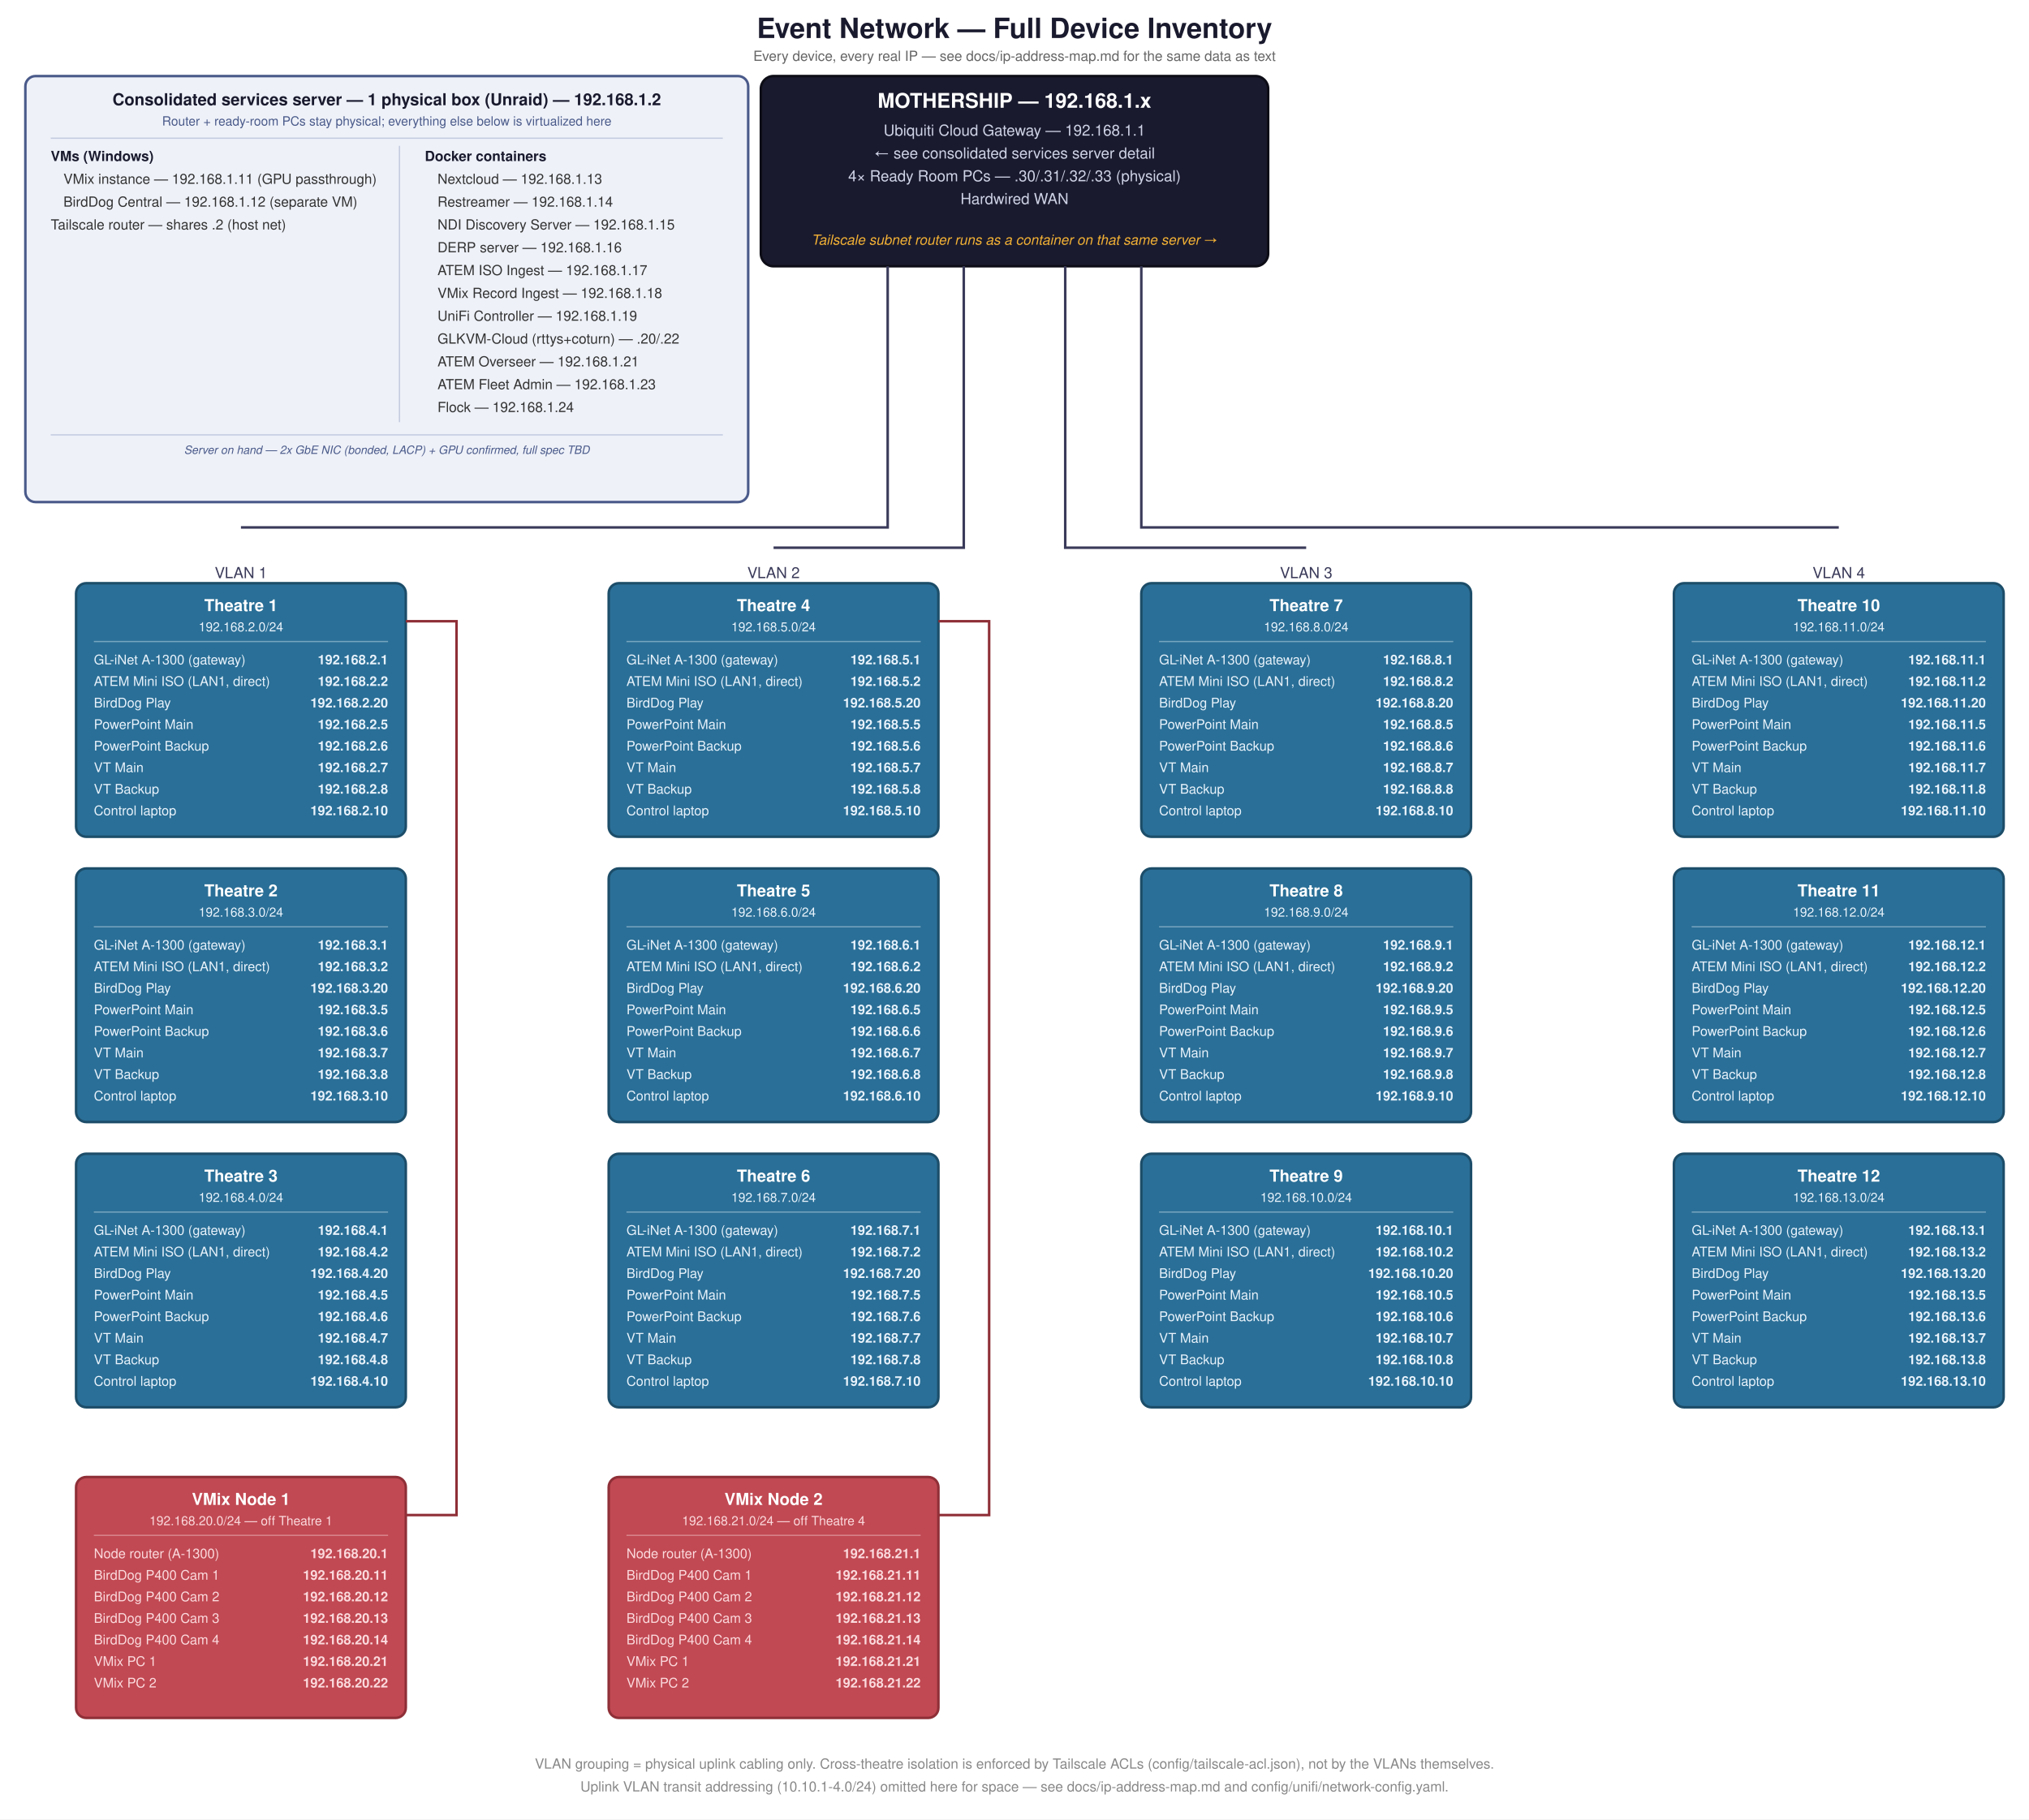
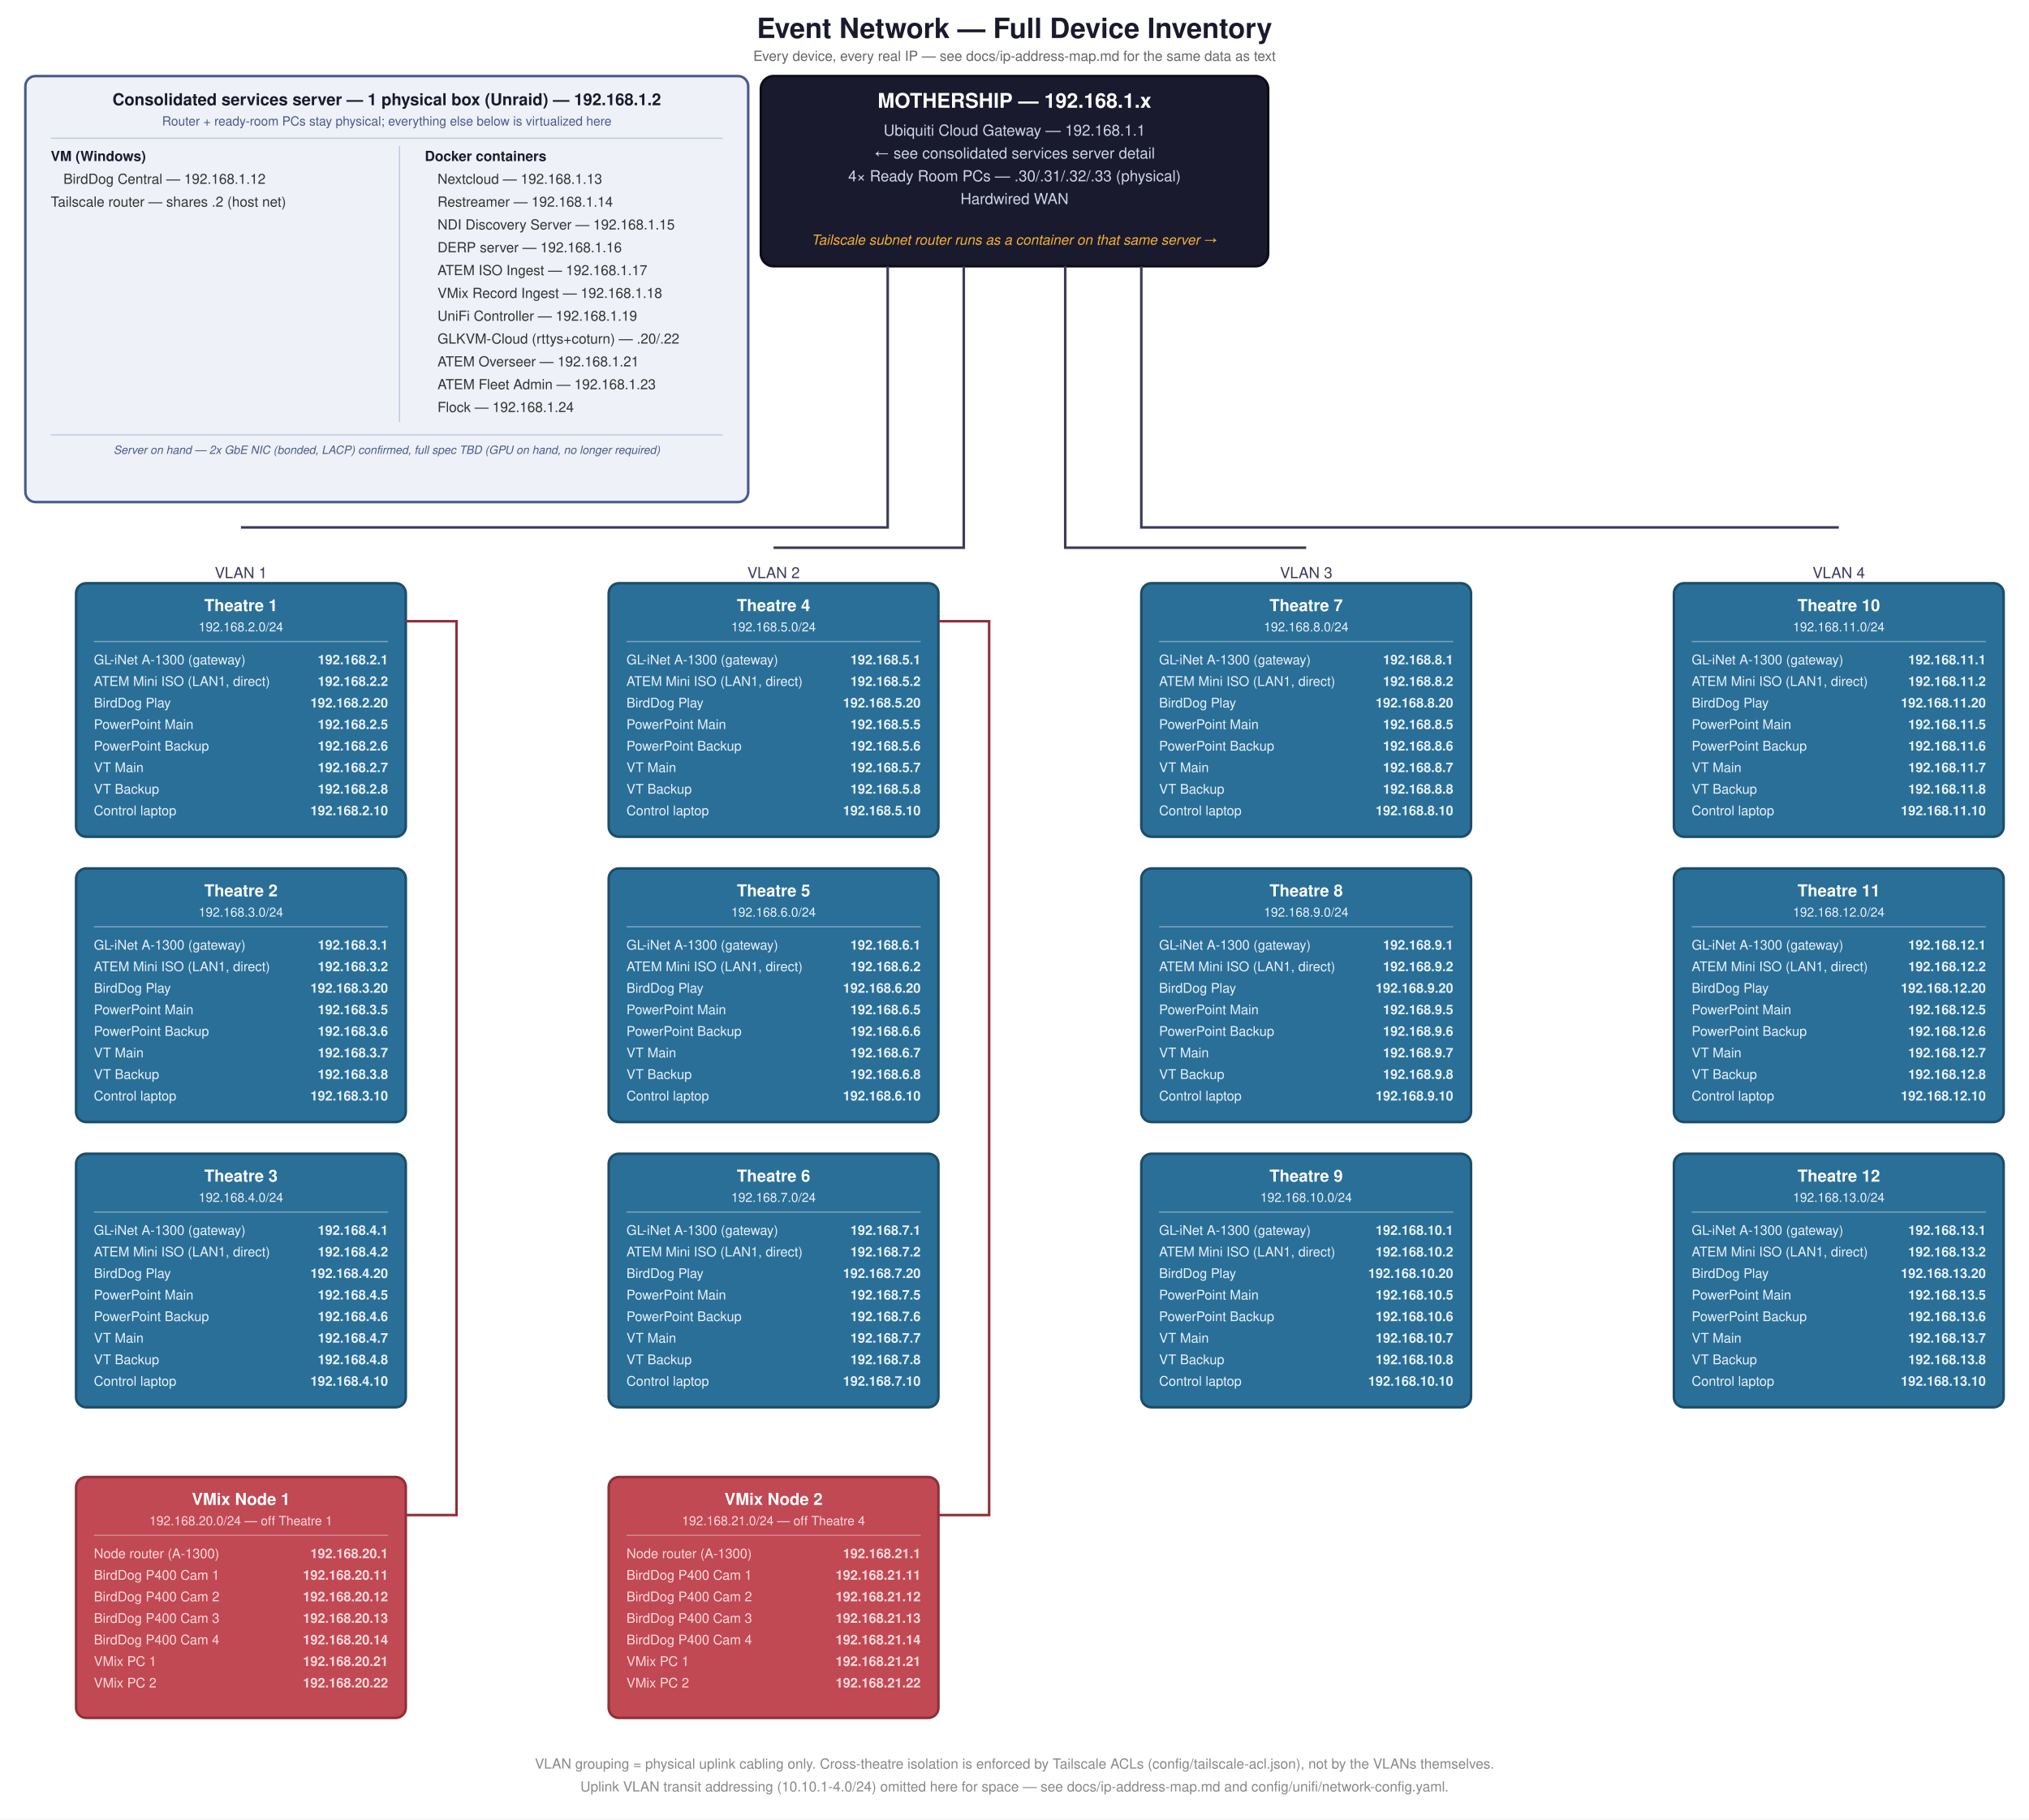
<svg xmlns="http://www.w3.org/2000/svg" viewBox="0 0 1600 1435" font-family="Helvetica, Arial, sans-serif">
  <rect x="0" y="0" width="1600" height="1435" fill="#ffffff" />
  <text x="800" y="30" text-anchor="middle" font-size="22" font-weight="bold" fill="#1a1a2e">Event Network — Full Device Inventory</text>
  <text x="800" y="48" text-anchor="middle" font-size="11" fill="#666">Every device, every real IP — see docs/ip-address-map.md for the same data as text</text>
  <g>
    <rect x="600" y="60" width="400" height="150" rx="10" fill="#1a1a2e" stroke="#0d0d17" stroke-width="2" />
    <text x="800" y="85" text-anchor="middle" font-size="16" font-weight="bold" fill="#ffffff">MOTHERSHIP — 192.168.1.x</text>
    <text x="800" y="107" text-anchor="middle" font-size="12" fill="#cfd3e6">Ubiquiti Cloud Gateway — 192.168.1.1</text>
    <text x="800" y="125" text-anchor="middle" font-size="12" fill="#cfd3e6">← see consolidated services server detail</text>
    <text x="800" y="143" text-anchor="middle" font-size="12" fill="#cfd3e6">4× Ready Room PCs — .30/.31/.32/.33 (physical)</text>
    <text x="800" y="161" text-anchor="middle" font-size="12" fill="#cfd3e6">Hardwired WAN</text>
    <text x="800" y="193" text-anchor="middle" font-size="11" fill="#f2b134" font-style="italic">Tailscale subnet router runs as a container on that same server →</text>
  </g>
  <g>
    <rect x="20" y="60" width="570" height="336" rx="8" fill="#eef1f8" stroke="#4a5a8a" stroke-width="2" />
    <text x="305" y="83" text-anchor="middle" font-size="13" font-weight="bold" fill="#1a1a2e">Consolidated services server — 1 physical box (Unraid) — 192.168.1.2</text>
    <text x="305" y="99" text-anchor="middle" font-size="10" fill="#4a5a8a">Router + ready-room PCs stay physical; everything else below is virtualized here</text>
    <line x1="40" y1="109" x2="570" y2="109" stroke="#c3cbe0" />
-     <text x="40" y="127" font-size="11" font-weight="bold" fill="#1a1a2e">VMs (Windows)</text>
-     <text x="50" y="145" font-size="11" fill="#333">VMix instance — 192.168.1.11 (GPU passthrough)</text>
-     <text x="50" y="163" font-size="11" fill="#333">BirdDog Central — 192.168.1.12 (separate VM)</text>
-     <text x="40" y="181" font-size="11" fill="#333">Tailscale router — shares .2 (host net)</text>
+     <text x="40" y="127" font-size="11" font-weight="bold" fill="#1a1a2e">VM (Windows)</text>
+     <text x="50" y="145" font-size="11" fill="#333">BirdDog Central — 192.168.1.12</text>
+     <text x="40" y="163" font-size="11" fill="#333">Tailscale router — shares .2 (host net)</text>
    <line x1="315" y1="115" x2="315" y2="333" stroke="#c3cbe0" />
    <text x="335" y="127" font-size="11" font-weight="bold" fill="#1a1a2e">Docker containers</text>
    <text x="345" y="145" font-size="11" fill="#333">Nextcloud — 192.168.1.13</text>
    <text x="345" y="163" font-size="11" fill="#333">Restreamer — 192.168.1.14</text>
    <text x="345" y="181" font-size="11" fill="#333">NDI Discovery Server — 192.168.1.15</text>
    <text x="345" y="199" font-size="11" fill="#333">DERP server — 192.168.1.16</text>
    <text x="345" y="217" font-size="11" fill="#333">ATEM ISO Ingest — 192.168.1.17</text>
    <text x="345" y="235" font-size="11" fill="#333">VMix Record Ingest — 192.168.1.18</text>
    <text x="345" y="253" font-size="11" fill="#333">UniFi Controller — 192.168.1.19</text>
    <text x="345" y="271" font-size="11" fill="#333">GLKVM-Cloud (rttys+coturn) — .20/.22</text>
    <text x="345" y="289" font-size="11" fill="#333">ATEM Overseer — 192.168.1.21</text>
    <text x="345" y="307" font-size="11" fill="#333">ATEM Fleet Admin — 192.168.1.23</text>
    <text x="345" y="325" font-size="11" fill="#333">Flock — 192.168.1.24</text>
    <line x1="40" y1="343" x2="570" y2="343" stroke="#c3cbe0" />
-     <text x="305" y="358" text-anchor="middle" font-size="9" fill="#4a5a8a" font-style="italic">Server on hand — 2x GbE NIC (bonded, LACP) + GPU confirmed, full spec TBD</text>
+     <text x="305" y="358" text-anchor="middle" font-size="9" fill="#4a5a8a" font-style="italic">Server on hand — 2x GbE NIC (bonded, LACP) confirmed, full spec TBD (GPU on hand, no longer required)</text>
  </g>
  <polyline points="700,210 700,416 190,416" fill="none" stroke="#3a3a5a" stroke-width="2" />
  <polyline points="760,210 760,432 610,432" fill="none" stroke="#3a3a5a" stroke-width="2" />
  <polyline points="840,210 840,432 1030,432" fill="none" stroke="#3a3a5a" stroke-width="2" />
  <polyline points="900,210 900,416 1450,416" fill="none" stroke="#3a3a5a" stroke-width="2" />
  <text x="190" y="456" text-anchor="middle" font-size="12" fill="#3a3a5a">VLAN 1</text>
  <text x="610" y="456" text-anchor="middle" font-size="12" fill="#3a3a5a">VLAN 2</text>
  <text x="1030" y="456" text-anchor="middle" font-size="12" fill="#3a3a5a">VLAN 3</text>
  <text x="1450" y="456" text-anchor="middle" font-size="12" fill="#3a3a5a">VLAN 4</text>
  <g>
    <rect x="60" y="460" width="260" height="200" rx="8" fill="#2a6f97" stroke="#1c4d69" stroke-width="2" />
    <text x="190" y="482" text-anchor="middle" font-size="13" font-weight="bold" fill="#ffffff">Theatre 1</text>
    <text x="190" y="498" text-anchor="middle" font-size="10" fill="#e8f2fb">192.168.2.0/24</text>
    <line x1="74" y1="506" x2="306" y2="506" stroke="#e8f2fb" stroke-opacity="0.4" />
    <text x="74" y="524" font-size="10.5" fill="#e8f2fb">GL-iNet A-1300 (gateway)</text>
    <text x="306" y="524" text-anchor="end" font-size="10.5" font-weight="bold" fill="#e8f2fb">192.168.2.1</text>
    <text x="74" y="541" font-size="10.5" fill="#e8f2fb">ATEM Mini ISO (LAN1, direct)</text>
    <text x="306" y="541" text-anchor="end" font-size="10.5" font-weight="bold" fill="#e8f2fb">192.168.2.2</text>
    <text x="74" y="558" font-size="10.5" fill="#e8f2fb">BirdDog Play</text>
    <text x="306" y="558" text-anchor="end" font-size="10.5" font-weight="bold" fill="#e8f2fb">192.168.2.20</text>
    <text x="74" y="575" font-size="10.5" fill="#e8f2fb">PowerPoint Main</text>
    <text x="306" y="575" text-anchor="end" font-size="10.5" font-weight="bold" fill="#e8f2fb">192.168.2.5</text>
    <text x="74" y="592" font-size="10.5" fill="#e8f2fb">PowerPoint Backup</text>
    <text x="306" y="592" text-anchor="end" font-size="10.5" font-weight="bold" fill="#e8f2fb">192.168.2.6</text>
    <text x="74" y="609" font-size="10.5" fill="#e8f2fb">VT Main</text>
    <text x="306" y="609" text-anchor="end" font-size="10.5" font-weight="bold" fill="#e8f2fb">192.168.2.7</text>
    <text x="74" y="626" font-size="10.5" fill="#e8f2fb">VT Backup</text>
    <text x="306" y="626" text-anchor="end" font-size="10.5" font-weight="bold" fill="#e8f2fb">192.168.2.8</text>
    <text x="74" y="643" font-size="10.5" fill="#e8f2fb">Control laptop</text>
    <text x="306" y="643" text-anchor="end" font-size="10.5" font-weight="bold" fill="#e8f2fb">192.168.2.10</text>
  </g>
  <g>
    <rect x="60" y="685" width="260" height="200" rx="8" fill="#2a6f97" stroke="#1c4d69" stroke-width="2" />
    <text x="190" y="707" text-anchor="middle" font-size="13" font-weight="bold" fill="#ffffff">Theatre 2</text>
    <text x="190" y="723" text-anchor="middle" font-size="10" fill="#e8f2fb">192.168.3.0/24</text>
    <line x1="74" y1="731" x2="306" y2="731" stroke="#e8f2fb" stroke-opacity="0.4" />
    <text x="74" y="749" font-size="10.5" fill="#e8f2fb">GL-iNet A-1300 (gateway)</text>
    <text x="306" y="749" text-anchor="end" font-size="10.5" font-weight="bold" fill="#e8f2fb">192.168.3.1</text>
    <text x="74" y="766" font-size="10.5" fill="#e8f2fb">ATEM Mini ISO (LAN1, direct)</text>
    <text x="306" y="766" text-anchor="end" font-size="10.5" font-weight="bold" fill="#e8f2fb">192.168.3.2</text>
    <text x="74" y="783" font-size="10.5" fill="#e8f2fb">BirdDog Play</text>
    <text x="306" y="783" text-anchor="end" font-size="10.5" font-weight="bold" fill="#e8f2fb">192.168.3.20</text>
    <text x="74" y="800" font-size="10.5" fill="#e8f2fb">PowerPoint Main</text>
    <text x="306" y="800" text-anchor="end" font-size="10.5" font-weight="bold" fill="#e8f2fb">192.168.3.5</text>
    <text x="74" y="817" font-size="10.5" fill="#e8f2fb">PowerPoint Backup</text>
    <text x="306" y="817" text-anchor="end" font-size="10.5" font-weight="bold" fill="#e8f2fb">192.168.3.6</text>
    <text x="74" y="834" font-size="10.5" fill="#e8f2fb">VT Main</text>
    <text x="306" y="834" text-anchor="end" font-size="10.5" font-weight="bold" fill="#e8f2fb">192.168.3.7</text>
    <text x="74" y="851" font-size="10.5" fill="#e8f2fb">VT Backup</text>
    <text x="306" y="851" text-anchor="end" font-size="10.5" font-weight="bold" fill="#e8f2fb">192.168.3.8</text>
    <text x="74" y="868" font-size="10.5" fill="#e8f2fb">Control laptop</text>
    <text x="306" y="868" text-anchor="end" font-size="10.5" font-weight="bold" fill="#e8f2fb">192.168.3.10</text>
  </g>
  <g>
    <rect x="60" y="910" width="260" height="200" rx="8" fill="#2a6f97" stroke="#1c4d69" stroke-width="2" />
    <text x="190" y="932" text-anchor="middle" font-size="13" font-weight="bold" fill="#ffffff">Theatre 3</text>
    <text x="190" y="948" text-anchor="middle" font-size="10" fill="#e8f2fb">192.168.4.0/24</text>
    <line x1="74" y1="956" x2="306" y2="956" stroke="#e8f2fb" stroke-opacity="0.4" />
    <text x="74" y="974" font-size="10.5" fill="#e8f2fb">GL-iNet A-1300 (gateway)</text>
    <text x="306" y="974" text-anchor="end" font-size="10.5" font-weight="bold" fill="#e8f2fb">192.168.4.1</text>
    <text x="74" y="991" font-size="10.5" fill="#e8f2fb">ATEM Mini ISO (LAN1, direct)</text>
    <text x="306" y="991" text-anchor="end" font-size="10.5" font-weight="bold" fill="#e8f2fb">192.168.4.2</text>
    <text x="74" y="1008" font-size="10.5" fill="#e8f2fb">BirdDog Play</text>
    <text x="306" y="1008" text-anchor="end" font-size="10.5" font-weight="bold" fill="#e8f2fb">192.168.4.20</text>
    <text x="74" y="1025" font-size="10.5" fill="#e8f2fb">PowerPoint Main</text>
    <text x="306" y="1025" text-anchor="end" font-size="10.5" font-weight="bold" fill="#e8f2fb">192.168.4.5</text>
    <text x="74" y="1042" font-size="10.5" fill="#e8f2fb">PowerPoint Backup</text>
    <text x="306" y="1042" text-anchor="end" font-size="10.5" font-weight="bold" fill="#e8f2fb">192.168.4.6</text>
    <text x="74" y="1059" font-size="10.5" fill="#e8f2fb">VT Main</text>
    <text x="306" y="1059" text-anchor="end" font-size="10.5" font-weight="bold" fill="#e8f2fb">192.168.4.7</text>
    <text x="74" y="1076" font-size="10.5" fill="#e8f2fb">VT Backup</text>
    <text x="306" y="1076" text-anchor="end" font-size="10.5" font-weight="bold" fill="#e8f2fb">192.168.4.8</text>
    <text x="74" y="1093" font-size="10.5" fill="#e8f2fb">Control laptop</text>
    <text x="306" y="1093" text-anchor="end" font-size="10.5" font-weight="bold" fill="#e8f2fb">192.168.4.10</text>
  </g>
  <g>
    <rect x="480" y="460" width="260" height="200" rx="8" fill="#2a6f97" stroke="#1c4d69" stroke-width="2" />
    <text x="610" y="482" text-anchor="middle" font-size="13" font-weight="bold" fill="#ffffff">Theatre 4</text>
    <text x="610" y="498" text-anchor="middle" font-size="10" fill="#e8f2fb">192.168.5.0/24</text>
    <line x1="494" y1="506" x2="726" y2="506" stroke="#e8f2fb" stroke-opacity="0.4" />
    <text x="494" y="524" font-size="10.5" fill="#e8f2fb">GL-iNet A-1300 (gateway)</text>
    <text x="726" y="524" text-anchor="end" font-size="10.5" font-weight="bold" fill="#e8f2fb">192.168.5.1</text>
    <text x="494" y="541" font-size="10.5" fill="#e8f2fb">ATEM Mini ISO (LAN1, direct)</text>
    <text x="726" y="541" text-anchor="end" font-size="10.5" font-weight="bold" fill="#e8f2fb">192.168.5.2</text>
    <text x="494" y="558" font-size="10.5" fill="#e8f2fb">BirdDog Play</text>
    <text x="726" y="558" text-anchor="end" font-size="10.5" font-weight="bold" fill="#e8f2fb">192.168.5.20</text>
    <text x="494" y="575" font-size="10.5" fill="#e8f2fb">PowerPoint Main</text>
    <text x="726" y="575" text-anchor="end" font-size="10.5" font-weight="bold" fill="#e8f2fb">192.168.5.5</text>
    <text x="494" y="592" font-size="10.5" fill="#e8f2fb">PowerPoint Backup</text>
    <text x="726" y="592" text-anchor="end" font-size="10.5" font-weight="bold" fill="#e8f2fb">192.168.5.6</text>
    <text x="494" y="609" font-size="10.5" fill="#e8f2fb">VT Main</text>
    <text x="726" y="609" text-anchor="end" font-size="10.5" font-weight="bold" fill="#e8f2fb">192.168.5.7</text>
    <text x="494" y="626" font-size="10.5" fill="#e8f2fb">VT Backup</text>
    <text x="726" y="626" text-anchor="end" font-size="10.5" font-weight="bold" fill="#e8f2fb">192.168.5.8</text>
    <text x="494" y="643" font-size="10.5" fill="#e8f2fb">Control laptop</text>
    <text x="726" y="643" text-anchor="end" font-size="10.5" font-weight="bold" fill="#e8f2fb">192.168.5.10</text>
  </g>
  <g>
    <rect x="480" y="685" width="260" height="200" rx="8" fill="#2a6f97" stroke="#1c4d69" stroke-width="2" />
    <text x="610" y="707" text-anchor="middle" font-size="13" font-weight="bold" fill="#ffffff">Theatre 5</text>
    <text x="610" y="723" text-anchor="middle" font-size="10" fill="#e8f2fb">192.168.6.0/24</text>
    <line x1="494" y1="731" x2="726" y2="731" stroke="#e8f2fb" stroke-opacity="0.4" />
    <text x="494" y="749" font-size="10.5" fill="#e8f2fb">GL-iNet A-1300 (gateway)</text>
    <text x="726" y="749" text-anchor="end" font-size="10.5" font-weight="bold" fill="#e8f2fb">192.168.6.1</text>
    <text x="494" y="766" font-size="10.5" fill="#e8f2fb">ATEM Mini ISO (LAN1, direct)</text>
    <text x="726" y="766" text-anchor="end" font-size="10.5" font-weight="bold" fill="#e8f2fb">192.168.6.2</text>
    <text x="494" y="783" font-size="10.5" fill="#e8f2fb">BirdDog Play</text>
    <text x="726" y="783" text-anchor="end" font-size="10.5" font-weight="bold" fill="#e8f2fb">192.168.6.20</text>
    <text x="494" y="800" font-size="10.5" fill="#e8f2fb">PowerPoint Main</text>
    <text x="726" y="800" text-anchor="end" font-size="10.5" font-weight="bold" fill="#e8f2fb">192.168.6.5</text>
    <text x="494" y="817" font-size="10.5" fill="#e8f2fb">PowerPoint Backup</text>
    <text x="726" y="817" text-anchor="end" font-size="10.5" font-weight="bold" fill="#e8f2fb">192.168.6.6</text>
    <text x="494" y="834" font-size="10.5" fill="#e8f2fb">VT Main</text>
    <text x="726" y="834" text-anchor="end" font-size="10.5" font-weight="bold" fill="#e8f2fb">192.168.6.7</text>
    <text x="494" y="851" font-size="10.5" fill="#e8f2fb">VT Backup</text>
    <text x="726" y="851" text-anchor="end" font-size="10.5" font-weight="bold" fill="#e8f2fb">192.168.6.8</text>
    <text x="494" y="868" font-size="10.5" fill="#e8f2fb">Control laptop</text>
    <text x="726" y="868" text-anchor="end" font-size="10.5" font-weight="bold" fill="#e8f2fb">192.168.6.10</text>
  </g>
  <g>
    <rect x="480" y="910" width="260" height="200" rx="8" fill="#2a6f97" stroke="#1c4d69" stroke-width="2" />
    <text x="610" y="932" text-anchor="middle" font-size="13" font-weight="bold" fill="#ffffff">Theatre 6</text>
    <text x="610" y="948" text-anchor="middle" font-size="10" fill="#e8f2fb">192.168.7.0/24</text>
    <line x1="494" y1="956" x2="726" y2="956" stroke="#e8f2fb" stroke-opacity="0.4" />
    <text x="494" y="974" font-size="10.5" fill="#e8f2fb">GL-iNet A-1300 (gateway)</text>
    <text x="726" y="974" text-anchor="end" font-size="10.5" font-weight="bold" fill="#e8f2fb">192.168.7.1</text>
    <text x="494" y="991" font-size="10.5" fill="#e8f2fb">ATEM Mini ISO (LAN1, direct)</text>
    <text x="726" y="991" text-anchor="end" font-size="10.5" font-weight="bold" fill="#e8f2fb">192.168.7.2</text>
    <text x="494" y="1008" font-size="10.5" fill="#e8f2fb">BirdDog Play</text>
    <text x="726" y="1008" text-anchor="end" font-size="10.5" font-weight="bold" fill="#e8f2fb">192.168.7.20</text>
    <text x="494" y="1025" font-size="10.5" fill="#e8f2fb">PowerPoint Main</text>
    <text x="726" y="1025" text-anchor="end" font-size="10.5" font-weight="bold" fill="#e8f2fb">192.168.7.5</text>
    <text x="494" y="1042" font-size="10.5" fill="#e8f2fb">PowerPoint Backup</text>
    <text x="726" y="1042" text-anchor="end" font-size="10.5" font-weight="bold" fill="#e8f2fb">192.168.7.6</text>
    <text x="494" y="1059" font-size="10.5" fill="#e8f2fb">VT Main</text>
    <text x="726" y="1059" text-anchor="end" font-size="10.5" font-weight="bold" fill="#e8f2fb">192.168.7.7</text>
    <text x="494" y="1076" font-size="10.5" fill="#e8f2fb">VT Backup</text>
    <text x="726" y="1076" text-anchor="end" font-size="10.5" font-weight="bold" fill="#e8f2fb">192.168.7.8</text>
    <text x="494" y="1093" font-size="10.5" fill="#e8f2fb">Control laptop</text>
    <text x="726" y="1093" text-anchor="end" font-size="10.5" font-weight="bold" fill="#e8f2fb">192.168.7.10</text>
  </g>
  <g>
    <rect x="900" y="460" width="260" height="200" rx="8" fill="#2a6f97" stroke="#1c4d69" stroke-width="2" />
    <text x="1030" y="482" text-anchor="middle" font-size="13" font-weight="bold" fill="#ffffff">Theatre 7</text>
    <text x="1030" y="498" text-anchor="middle" font-size="10" fill="#e8f2fb">192.168.8.0/24</text>
    <line x1="914" y1="506" x2="1146" y2="506" stroke="#e8f2fb" stroke-opacity="0.4" />
    <text x="914" y="524" font-size="10.5" fill="#e8f2fb">GL-iNet A-1300 (gateway)</text>
    <text x="1146" y="524" text-anchor="end" font-size="10.5" font-weight="bold" fill="#e8f2fb">192.168.8.1</text>
    <text x="914" y="541" font-size="10.5" fill="#e8f2fb">ATEM Mini ISO (LAN1, direct)</text>
    <text x="1146" y="541" text-anchor="end" font-size="10.5" font-weight="bold" fill="#e8f2fb">192.168.8.2</text>
    <text x="914" y="558" font-size="10.5" fill="#e8f2fb">BirdDog Play</text>
    <text x="1146" y="558" text-anchor="end" font-size="10.5" font-weight="bold" fill="#e8f2fb">192.168.8.20</text>
    <text x="914" y="575" font-size="10.5" fill="#e8f2fb">PowerPoint Main</text>
    <text x="1146" y="575" text-anchor="end" font-size="10.5" font-weight="bold" fill="#e8f2fb">192.168.8.5</text>
    <text x="914" y="592" font-size="10.5" fill="#e8f2fb">PowerPoint Backup</text>
    <text x="1146" y="592" text-anchor="end" font-size="10.5" font-weight="bold" fill="#e8f2fb">192.168.8.6</text>
    <text x="914" y="609" font-size="10.5" fill="#e8f2fb">VT Main</text>
    <text x="1146" y="609" text-anchor="end" font-size="10.5" font-weight="bold" fill="#e8f2fb">192.168.8.7</text>
    <text x="914" y="626" font-size="10.5" fill="#e8f2fb">VT Backup</text>
    <text x="1146" y="626" text-anchor="end" font-size="10.5" font-weight="bold" fill="#e8f2fb">192.168.8.8</text>
    <text x="914" y="643" font-size="10.5" fill="#e8f2fb">Control laptop</text>
    <text x="1146" y="643" text-anchor="end" font-size="10.5" font-weight="bold" fill="#e8f2fb">192.168.8.10</text>
  </g>
  <g>
    <rect x="900" y="685" width="260" height="200" rx="8" fill="#2a6f97" stroke="#1c4d69" stroke-width="2" />
    <text x="1030" y="707" text-anchor="middle" font-size="13" font-weight="bold" fill="#ffffff">Theatre 8</text>
    <text x="1030" y="723" text-anchor="middle" font-size="10" fill="#e8f2fb">192.168.9.0/24</text>
    <line x1="914" y1="731" x2="1146" y2="731" stroke="#e8f2fb" stroke-opacity="0.4" />
    <text x="914" y="749" font-size="10.5" fill="#e8f2fb">GL-iNet A-1300 (gateway)</text>
    <text x="1146" y="749" text-anchor="end" font-size="10.5" font-weight="bold" fill="#e8f2fb">192.168.9.1</text>
    <text x="914" y="766" font-size="10.5" fill="#e8f2fb">ATEM Mini ISO (LAN1, direct)</text>
    <text x="1146" y="766" text-anchor="end" font-size="10.5" font-weight="bold" fill="#e8f2fb">192.168.9.2</text>
    <text x="914" y="783" font-size="10.5" fill="#e8f2fb">BirdDog Play</text>
    <text x="1146" y="783" text-anchor="end" font-size="10.5" font-weight="bold" fill="#e8f2fb">192.168.9.20</text>
    <text x="914" y="800" font-size="10.5" fill="#e8f2fb">PowerPoint Main</text>
    <text x="1146" y="800" text-anchor="end" font-size="10.5" font-weight="bold" fill="#e8f2fb">192.168.9.5</text>
    <text x="914" y="817" font-size="10.5" fill="#e8f2fb">PowerPoint Backup</text>
    <text x="1146" y="817" text-anchor="end" font-size="10.5" font-weight="bold" fill="#e8f2fb">192.168.9.6</text>
    <text x="914" y="834" font-size="10.5" fill="#e8f2fb">VT Main</text>
    <text x="1146" y="834" text-anchor="end" font-size="10.5" font-weight="bold" fill="#e8f2fb">192.168.9.7</text>
    <text x="914" y="851" font-size="10.5" fill="#e8f2fb">VT Backup</text>
    <text x="1146" y="851" text-anchor="end" font-size="10.5" font-weight="bold" fill="#e8f2fb">192.168.9.8</text>
    <text x="914" y="868" font-size="10.5" fill="#e8f2fb">Control laptop</text>
    <text x="1146" y="868" text-anchor="end" font-size="10.5" font-weight="bold" fill="#e8f2fb">192.168.9.10</text>
  </g>
  <g>
    <rect x="900" y="910" width="260" height="200" rx="8" fill="#2a6f97" stroke="#1c4d69" stroke-width="2" />
    <text x="1030" y="932" text-anchor="middle" font-size="13" font-weight="bold" fill="#ffffff">Theatre 9</text>
    <text x="1030" y="948" text-anchor="middle" font-size="10" fill="#e8f2fb">192.168.10.0/24</text>
    <line x1="914" y1="956" x2="1146" y2="956" stroke="#e8f2fb" stroke-opacity="0.4" />
    <text x="914" y="974" font-size="10.5" fill="#e8f2fb">GL-iNet A-1300 (gateway)</text>
    <text x="1146" y="974" text-anchor="end" font-size="10.5" font-weight="bold" fill="#e8f2fb">192.168.10.1</text>
    <text x="914" y="991" font-size="10.5" fill="#e8f2fb">ATEM Mini ISO (LAN1, direct)</text>
    <text x="1146" y="991" text-anchor="end" font-size="10.5" font-weight="bold" fill="#e8f2fb">192.168.10.2</text>
    <text x="914" y="1008" font-size="10.5" fill="#e8f2fb">BirdDog Play</text>
    <text x="1146" y="1008" text-anchor="end" font-size="10.5" font-weight="bold" fill="#e8f2fb">192.168.10.20</text>
    <text x="914" y="1025" font-size="10.5" fill="#e8f2fb">PowerPoint Main</text>
    <text x="1146" y="1025" text-anchor="end" font-size="10.5" font-weight="bold" fill="#e8f2fb">192.168.10.5</text>
    <text x="914" y="1042" font-size="10.5" fill="#e8f2fb">PowerPoint Backup</text>
    <text x="1146" y="1042" text-anchor="end" font-size="10.5" font-weight="bold" fill="#e8f2fb">192.168.10.6</text>
    <text x="914" y="1059" font-size="10.5" fill="#e8f2fb">VT Main</text>
    <text x="1146" y="1059" text-anchor="end" font-size="10.5" font-weight="bold" fill="#e8f2fb">192.168.10.7</text>
    <text x="914" y="1076" font-size="10.5" fill="#e8f2fb">VT Backup</text>
    <text x="1146" y="1076" text-anchor="end" font-size="10.5" font-weight="bold" fill="#e8f2fb">192.168.10.8</text>
    <text x="914" y="1093" font-size="10.5" fill="#e8f2fb">Control laptop</text>
    <text x="1146" y="1093" text-anchor="end" font-size="10.5" font-weight="bold" fill="#e8f2fb">192.168.10.10</text>
  </g>
  <g>
    <rect x="1320" y="460" width="260" height="200" rx="8" fill="#2a6f97" stroke="#1c4d69" stroke-width="2" />
    <text x="1450" y="482" text-anchor="middle" font-size="13" font-weight="bold" fill="#ffffff">Theatre 10</text>
    <text x="1450" y="498" text-anchor="middle" font-size="10" fill="#e8f2fb">192.168.11.0/24</text>
    <line x1="1334" y1="506" x2="1566" y2="506" stroke="#e8f2fb" stroke-opacity="0.4" />
    <text x="1334" y="524" font-size="10.5" fill="#e8f2fb">GL-iNet A-1300 (gateway)</text>
    <text x="1566" y="524" text-anchor="end" font-size="10.5" font-weight="bold" fill="#e8f2fb">192.168.11.1</text>
    <text x="1334" y="541" font-size="10.5" fill="#e8f2fb">ATEM Mini ISO (LAN1, direct)</text>
    <text x="1566" y="541" text-anchor="end" font-size="10.5" font-weight="bold" fill="#e8f2fb">192.168.11.2</text>
    <text x="1334" y="558" font-size="10.5" fill="#e8f2fb">BirdDog Play</text>
    <text x="1566" y="558" text-anchor="end" font-size="10.5" font-weight="bold" fill="#e8f2fb">192.168.11.20</text>
    <text x="1334" y="575" font-size="10.5" fill="#e8f2fb">PowerPoint Main</text>
    <text x="1566" y="575" text-anchor="end" font-size="10.5" font-weight="bold" fill="#e8f2fb">192.168.11.5</text>
    <text x="1334" y="592" font-size="10.5" fill="#e8f2fb">PowerPoint Backup</text>
    <text x="1566" y="592" text-anchor="end" font-size="10.5" font-weight="bold" fill="#e8f2fb">192.168.11.6</text>
    <text x="1334" y="609" font-size="10.5" fill="#e8f2fb">VT Main</text>
    <text x="1566" y="609" text-anchor="end" font-size="10.5" font-weight="bold" fill="#e8f2fb">192.168.11.7</text>
    <text x="1334" y="626" font-size="10.5" fill="#e8f2fb">VT Backup</text>
    <text x="1566" y="626" text-anchor="end" font-size="10.5" font-weight="bold" fill="#e8f2fb">192.168.11.8</text>
    <text x="1334" y="643" font-size="10.5" fill="#e8f2fb">Control laptop</text>
    <text x="1566" y="643" text-anchor="end" font-size="10.5" font-weight="bold" fill="#e8f2fb">192.168.11.10</text>
  </g>
  <g>
    <rect x="1320" y="685" width="260" height="200" rx="8" fill="#2a6f97" stroke="#1c4d69" stroke-width="2" />
    <text x="1450" y="707" text-anchor="middle" font-size="13" font-weight="bold" fill="#ffffff">Theatre 11</text>
    <text x="1450" y="723" text-anchor="middle" font-size="10" fill="#e8f2fb">192.168.12.0/24</text>
    <line x1="1334" y1="731" x2="1566" y2="731" stroke="#e8f2fb" stroke-opacity="0.4" />
    <text x="1334" y="749" font-size="10.5" fill="#e8f2fb">GL-iNet A-1300 (gateway)</text>
    <text x="1566" y="749" text-anchor="end" font-size="10.5" font-weight="bold" fill="#e8f2fb">192.168.12.1</text>
    <text x="1334" y="766" font-size="10.5" fill="#e8f2fb">ATEM Mini ISO (LAN1, direct)</text>
    <text x="1566" y="766" text-anchor="end" font-size="10.5" font-weight="bold" fill="#e8f2fb">192.168.12.2</text>
    <text x="1334" y="783" font-size="10.5" fill="#e8f2fb">BirdDog Play</text>
    <text x="1566" y="783" text-anchor="end" font-size="10.5" font-weight="bold" fill="#e8f2fb">192.168.12.20</text>
    <text x="1334" y="800" font-size="10.5" fill="#e8f2fb">PowerPoint Main</text>
    <text x="1566" y="800" text-anchor="end" font-size="10.5" font-weight="bold" fill="#e8f2fb">192.168.12.5</text>
    <text x="1334" y="817" font-size="10.5" fill="#e8f2fb">PowerPoint Backup</text>
    <text x="1566" y="817" text-anchor="end" font-size="10.5" font-weight="bold" fill="#e8f2fb">192.168.12.6</text>
    <text x="1334" y="834" font-size="10.5" fill="#e8f2fb">VT Main</text>
    <text x="1566" y="834" text-anchor="end" font-size="10.5" font-weight="bold" fill="#e8f2fb">192.168.12.7</text>
    <text x="1334" y="851" font-size="10.5" fill="#e8f2fb">VT Backup</text>
    <text x="1566" y="851" text-anchor="end" font-size="10.5" font-weight="bold" fill="#e8f2fb">192.168.12.8</text>
    <text x="1334" y="868" font-size="10.5" fill="#e8f2fb">Control laptop</text>
    <text x="1566" y="868" text-anchor="end" font-size="10.5" font-weight="bold" fill="#e8f2fb">192.168.12.10</text>
  </g>
  <g>
    <rect x="1320" y="910" width="260" height="200" rx="8" fill="#2a6f97" stroke="#1c4d69" stroke-width="2" />
    <text x="1450" y="932" text-anchor="middle" font-size="13" font-weight="bold" fill="#ffffff">Theatre 12</text>
    <text x="1450" y="948" text-anchor="middle" font-size="10" fill="#e8f2fb">192.168.13.0/24</text>
    <line x1="1334" y1="956" x2="1566" y2="956" stroke="#e8f2fb" stroke-opacity="0.4" />
    <text x="1334" y="974" font-size="10.5" fill="#e8f2fb">GL-iNet A-1300 (gateway)</text>
    <text x="1566" y="974" text-anchor="end" font-size="10.5" font-weight="bold" fill="#e8f2fb">192.168.13.1</text>
    <text x="1334" y="991" font-size="10.5" fill="#e8f2fb">ATEM Mini ISO (LAN1, direct)</text>
    <text x="1566" y="991" text-anchor="end" font-size="10.5" font-weight="bold" fill="#e8f2fb">192.168.13.2</text>
    <text x="1334" y="1008" font-size="10.5" fill="#e8f2fb">BirdDog Play</text>
    <text x="1566" y="1008" text-anchor="end" font-size="10.5" font-weight="bold" fill="#e8f2fb">192.168.13.20</text>
    <text x="1334" y="1025" font-size="10.5" fill="#e8f2fb">PowerPoint Main</text>
    <text x="1566" y="1025" text-anchor="end" font-size="10.5" font-weight="bold" fill="#e8f2fb">192.168.13.5</text>
    <text x="1334" y="1042" font-size="10.5" fill="#e8f2fb">PowerPoint Backup</text>
    <text x="1566" y="1042" text-anchor="end" font-size="10.5" font-weight="bold" fill="#e8f2fb">192.168.13.6</text>
    <text x="1334" y="1059" font-size="10.5" fill="#e8f2fb">VT Main</text>
    <text x="1566" y="1059" text-anchor="end" font-size="10.5" font-weight="bold" fill="#e8f2fb">192.168.13.7</text>
    <text x="1334" y="1076" font-size="10.5" fill="#e8f2fb">VT Backup</text>
    <text x="1566" y="1076" text-anchor="end" font-size="10.5" font-weight="bold" fill="#e8f2fb">192.168.13.8</text>
    <text x="1334" y="1093" font-size="10.5" fill="#e8f2fb">Control laptop</text>
    <text x="1566" y="1093" text-anchor="end" font-size="10.5" font-weight="bold" fill="#e8f2fb">192.168.13.10</text>
  </g>
  <g>
    <rect x="60" y="1165" width="260" height="190" rx="8" fill="#c14953" stroke="#8f2f37" stroke-width="2" />
    <text x="190" y="1187" text-anchor="middle" font-size="13" font-weight="bold" fill="#ffffff">VMix Node 1</text>
    <text x="190" y="1203" text-anchor="middle" font-size="10" fill="#fbdadd">192.168.20.0/24 — off Theatre 1</text>
    <line x1="74" y1="1211" x2="306" y2="1211" stroke="#fbdadd" stroke-opacity="0.4" />
    <text x="74" y="1229" font-size="10.5" fill="#fbdadd">Node router (A-1300)</text>
    <text x="306" y="1229" text-anchor="end" font-size="10.5" font-weight="bold" fill="#fbdadd">192.168.20.1</text>
    <text x="74" y="1246" font-size="10.5" fill="#fbdadd">BirdDog P400 Cam 1</text>
    <text x="306" y="1246" text-anchor="end" font-size="10.5" font-weight="bold" fill="#fbdadd">192.168.20.11</text>
    <text x="74" y="1263" font-size="10.5" fill="#fbdadd">BirdDog P400 Cam 2</text>
    <text x="306" y="1263" text-anchor="end" font-size="10.5" font-weight="bold" fill="#fbdadd">192.168.20.12</text>
    <text x="74" y="1280" font-size="10.5" fill="#fbdadd">BirdDog P400 Cam 3</text>
    <text x="306" y="1280" text-anchor="end" font-size="10.5" font-weight="bold" fill="#fbdadd">192.168.20.13</text>
    <text x="74" y="1297" font-size="10.5" fill="#fbdadd">BirdDog P400 Cam 4</text>
    <text x="306" y="1297" text-anchor="end" font-size="10.5" font-weight="bold" fill="#fbdadd">192.168.20.14</text>
    <text x="74" y="1314" font-size="10.5" fill="#fbdadd">VMix PC 1</text>
    <text x="306" y="1314" text-anchor="end" font-size="10.5" font-weight="bold" fill="#fbdadd">192.168.20.21</text>
    <text x="74" y="1331" font-size="10.5" fill="#fbdadd">VMix PC 2</text>
    <text x="306" y="1331" text-anchor="end" font-size="10.5" font-weight="bold" fill="#fbdadd">192.168.20.22</text>
  </g>
  <polyline points="320,490 360,490 360,1195 320,1195" fill="none" stroke="#8f2f37" stroke-width="2" />
  <g>
    <rect x="480" y="1165" width="260" height="190" rx="8" fill="#c14953" stroke="#8f2f37" stroke-width="2" />
    <text x="610" y="1187" text-anchor="middle" font-size="13" font-weight="bold" fill="#ffffff">VMix Node 2</text>
    <text x="610" y="1203" text-anchor="middle" font-size="10" fill="#fbdadd">192.168.21.0/24 — off Theatre 4</text>
    <line x1="494" y1="1211" x2="726" y2="1211" stroke="#fbdadd" stroke-opacity="0.4" />
    <text x="494" y="1229" font-size="10.5" fill="#fbdadd">Node router (A-1300)</text>
    <text x="726" y="1229" text-anchor="end" font-size="10.5" font-weight="bold" fill="#fbdadd">192.168.21.1</text>
    <text x="494" y="1246" font-size="10.5" fill="#fbdadd">BirdDog P400 Cam 1</text>
    <text x="726" y="1246" text-anchor="end" font-size="10.5" font-weight="bold" fill="#fbdadd">192.168.21.11</text>
    <text x="494" y="1263" font-size="10.5" fill="#fbdadd">BirdDog P400 Cam 2</text>
    <text x="726" y="1263" text-anchor="end" font-size="10.5" font-weight="bold" fill="#fbdadd">192.168.21.12</text>
    <text x="494" y="1280" font-size="10.5" fill="#fbdadd">BirdDog P400 Cam 3</text>
    <text x="726" y="1280" text-anchor="end" font-size="10.5" font-weight="bold" fill="#fbdadd">192.168.21.13</text>
    <text x="494" y="1297" font-size="10.5" fill="#fbdadd">BirdDog P400 Cam 4</text>
    <text x="726" y="1297" text-anchor="end" font-size="10.5" font-weight="bold" fill="#fbdadd">192.168.21.14</text>
    <text x="494" y="1314" font-size="10.5" fill="#fbdadd">VMix PC 1</text>
    <text x="726" y="1314" text-anchor="end" font-size="10.5" font-weight="bold" fill="#fbdadd">192.168.21.21</text>
    <text x="494" y="1331" font-size="10.5" fill="#fbdadd">VMix PC 2</text>
    <text x="726" y="1331" text-anchor="end" font-size="10.5" font-weight="bold" fill="#fbdadd">192.168.21.22</text>
  </g>
  <polyline points="740,490 780,490 780,1195 740,1195" fill="none" stroke="#8f2f37" stroke-width="2" />
  <text x="800" y="1395" text-anchor="middle" font-size="11" fill="#888">VLAN grouping = physical uplink cabling only. Cross-theatre isolation is enforced by Tailscale ACLs (config/tailscale-acl.json), not by the VLANs themselves.</text>
  <text x="800" y="1413" text-anchor="middle" font-size="11" fill="#888">Uplink VLAN transit addressing (10.10.1-4.0/24) omitted here for space — see docs/ip-address-map.md and config/unifi/network-config.yaml.</text>
</svg>
